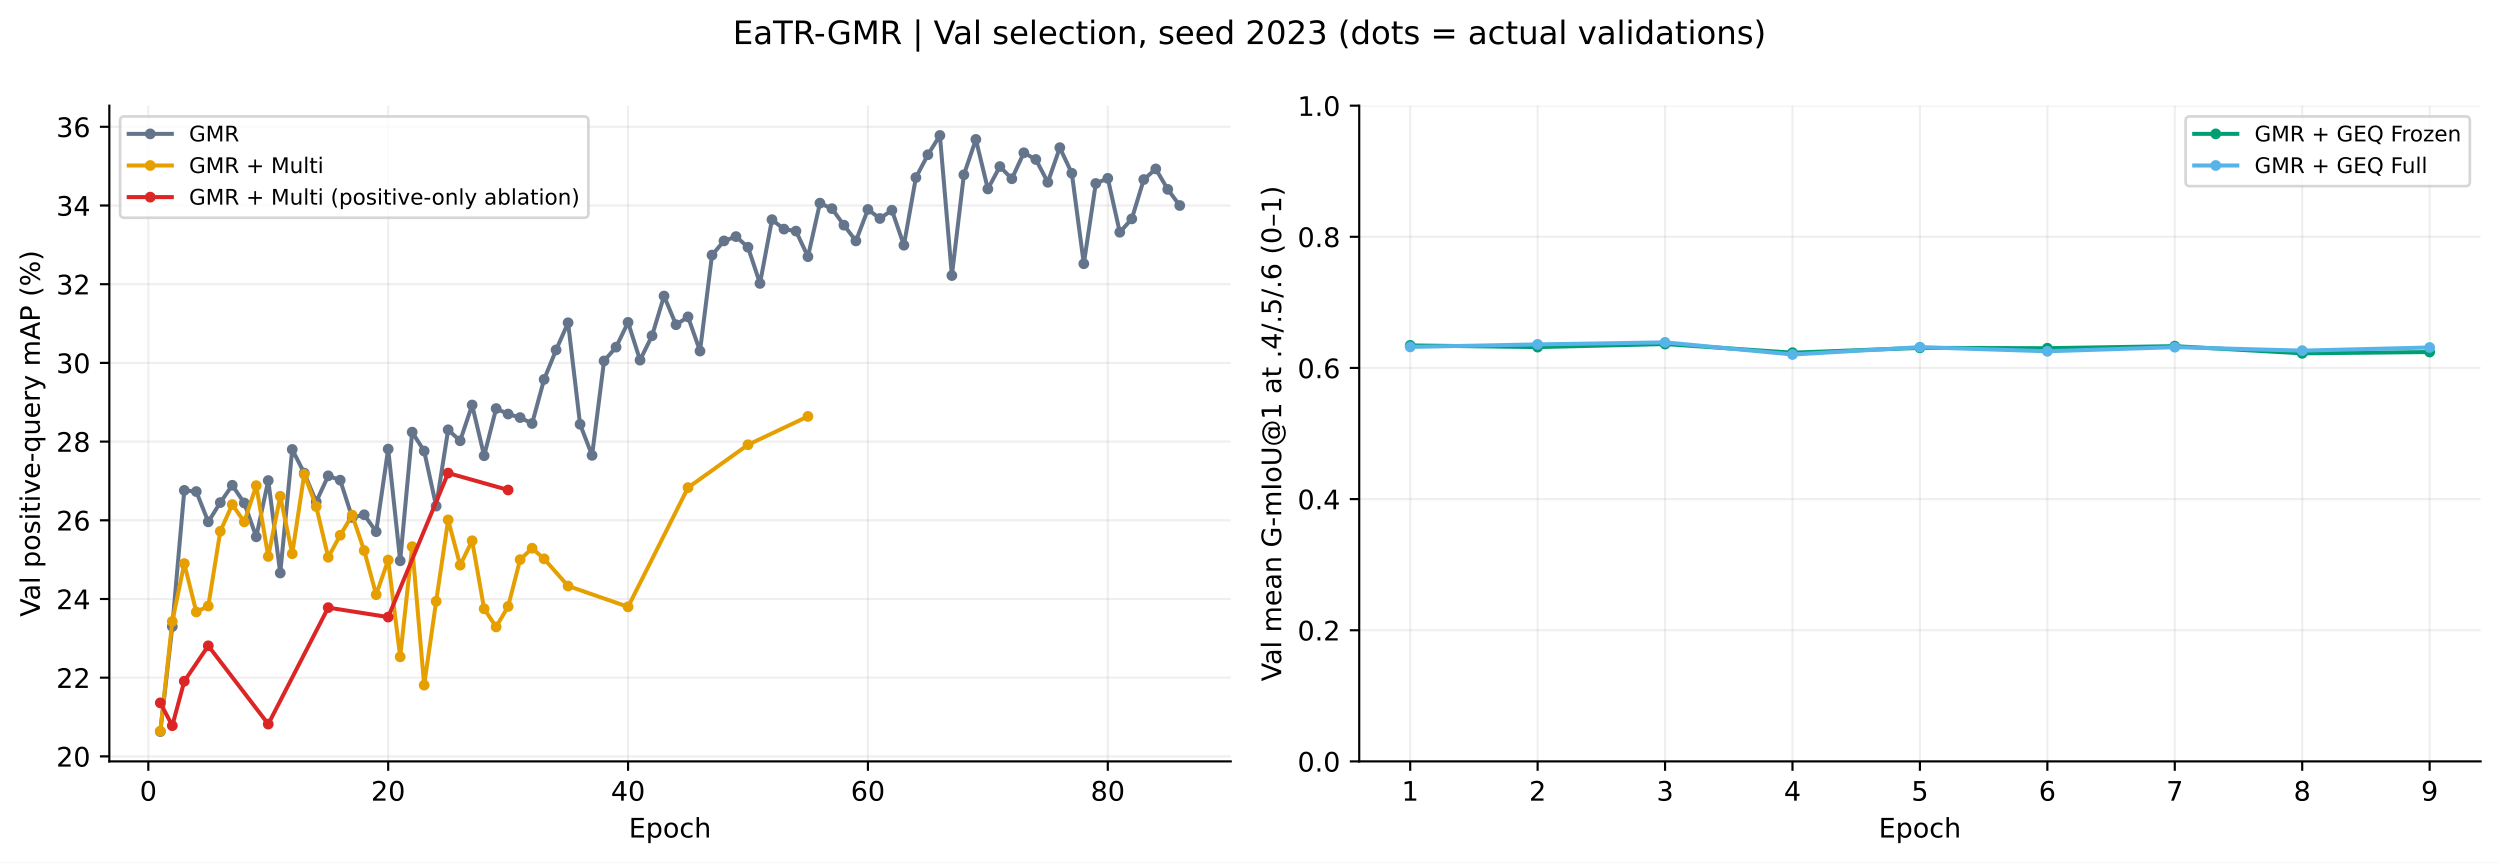
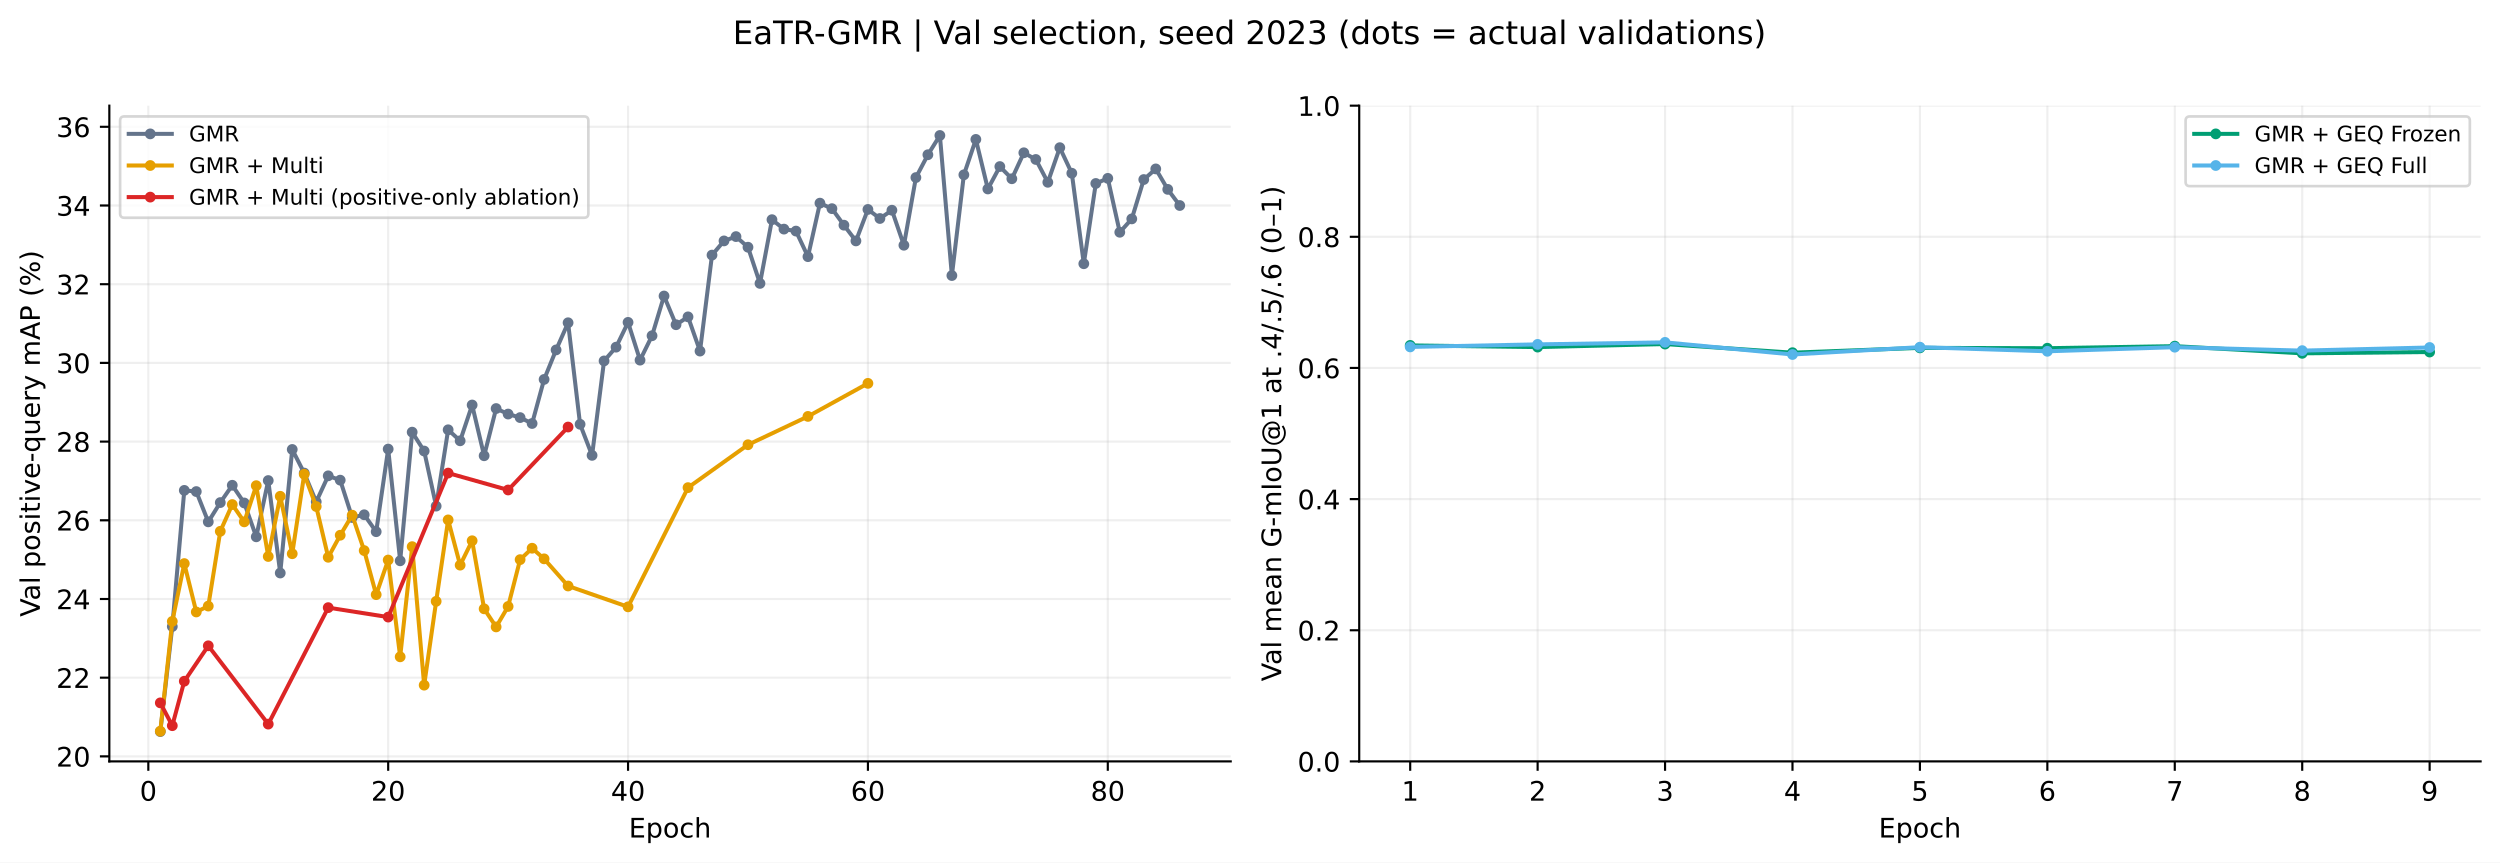
<svg xmlns="http://www.w3.org/2000/svg" xmlns:xlink="http://www.w3.org/1999/xlink" width="928.433pt" height="320.316pt" viewBox="0 0 928.433 320.316" version="1.1">
  <defs>
    <style type="text/css">*{stroke-linejoin: round; stroke-linecap: butt}</style>
  </defs>
  <g id="figure_1">
    <g id="patch_1">
      <path d="M -0 320.316  L 928.433 320.316  L 928.433 0  L -0 0  z " style="fill: #ffffff" />
    </g>
    <g id="axes_1">
      <g id="patch_2">
        <path d="M 40.603 282.76  L 457.058 282.76  L 457.058 39.24  L 40.603 39.24  z " style="fill: #ffffff" />
      </g>
      <g id="matplotlib.axis_1">
        <g id="xtick_1">
          <g id="line2d_1">
            <path d="M 55.079 282.76  L 55.079 39.24  " clip-path="url(#pdc1da5cae6)" style="fill: none; stroke: #b0b0b0; stroke-opacity: 0.2; stroke-width: 0.8; stroke-linecap: square" />
          </g>
          <g id="line2d_2">
            <defs>
              <path id="m847a747f1c" d="M 0 0  L 0 3.5  " style="stroke: #000000; stroke-width: 0.8" />
            </defs>
            <g>
              <use xlink:href="#m847a747f1c" x="55.079" y="282.76" style="stroke: #000000; stroke-width: 0.8" />
            </g>
          </g>
          <g id="text_1">
            <text style="font-size: 10px; font-family: 'DejaVu Sans'; text-anchor: middle" x="55.079" y="297.358" transform="rotate(-0 55.07883 297.3584)">0</text>
          </g>
        </g>
        <g id="xtick_2">
          <g id="line2d_3">
            <path d="M 144.16 282.76  L 144.16 39.24  " clip-path="url(#pdc1da5cae6)" style="fill: none; stroke: #b0b0b0; stroke-opacity: 0.2; stroke-width: 0.8; stroke-linecap: square" />
          </g>
          <g id="line2d_4">
            <g>
              <use xlink:href="#m847a747f1c" x="144.16" y="282.76" style="stroke: #000000; stroke-width: 0.8" />
            </g>
          </g>
          <g id="text_2">
            <text style="font-size: 10px; font-family: 'DejaVu Sans'; text-anchor: middle" x="144.16" y="297.358" transform="rotate(-0 144.1601 297.3584)">20</text>
          </g>
        </g>
        <g id="xtick_3">
          <g id="line2d_5">
            <path d="M 233.241 282.76  L 233.241 39.24  " clip-path="url(#pdc1da5cae6)" style="fill: none; stroke: #b0b0b0; stroke-opacity: 0.2; stroke-width: 0.8; stroke-linecap: square" />
          </g>
          <g id="line2d_6">
            <g>
              <use xlink:href="#m847a747f1c" x="233.241" y="282.76" style="stroke: #000000; stroke-width: 0.8" />
            </g>
          </g>
          <g id="text_3">
            <text style="font-size: 10px; font-family: 'DejaVu Sans'; text-anchor: middle" x="233.241" y="297.358" transform="rotate(-0 233.2414 297.3584)">40</text>
          </g>
        </g>
        <g id="xtick_4">
          <g id="line2d_7">
            <path d="M 322.323 282.76  L 322.323 39.24  " clip-path="url(#pdc1da5cae6)" style="fill: none; stroke: #b0b0b0; stroke-opacity: 0.2; stroke-width: 0.8; stroke-linecap: square" />
          </g>
          <g id="line2d_8">
            <g>
              <use xlink:href="#m847a747f1c" x="322.323" y="282.76" style="stroke: #000000; stroke-width: 0.8" />
            </g>
          </g>
          <g id="text_4">
            <text style="font-size: 10px; font-family: 'DejaVu Sans'; text-anchor: middle" x="322.323" y="297.358" transform="rotate(-0 322.3227 297.3584)">60</text>
          </g>
        </g>
        <g id="xtick_5">
          <g id="line2d_9">
            <path d="M 411.404 282.76  L 411.404 39.24  " clip-path="url(#pdc1da5cae6)" style="fill: none; stroke: #b0b0b0; stroke-opacity: 0.2; stroke-width: 0.8; stroke-linecap: square" />
          </g>
          <g id="line2d_10">
            <g>
              <use xlink:href="#m847a747f1c" x="411.404" y="282.76" style="stroke: #000000; stroke-width: 0.8" />
            </g>
          </g>
          <g id="text_5">
            <text style="font-size: 10px; font-family: 'DejaVu Sans'; text-anchor: middle" x="411.404" y="297.358" transform="rotate(-0 411.404 297.3584)">80</text>
          </g>
        </g>
        <g id="text_6">
          <text style="font-size: 10px; font-family: 'DejaVu Sans'; text-anchor: middle" x="248.831" y="311.037" transform="rotate(-0 248.8306 311.0366)">Epoch</text>
        </g>
      </g>
      <g id="matplotlib.axis_2">
        <g id="ytick_1">
          <g id="line2d_11">
            <path d="M 40.603 280.897  L 457.058 280.897  " clip-path="url(#pdc1da5cae6)" style="fill: none; stroke: #b0b0b0; stroke-opacity: 0.2; stroke-width: 0.8; stroke-linecap: square" />
          </g>
          <g id="line2d_12">
            <defs>
              <path id="mc433141c62" d="M 0 0  L -3.5 0  " style="stroke: #000000; stroke-width: 0.8" />
            </defs>
            <g>
              <use xlink:href="#mc433141c62" x="40.603" y="280.897" style="stroke: #000000; stroke-width: 0.8" />
            </g>
          </g>
          <g id="text_7">
            <text style="font-size: 10px; font-family: 'DejaVu Sans'; text-anchor: end" x="33.603" y="284.696" transform="rotate(-0 33.60312 284.6961)">20</text>
          </g>
        </g>
        <g id="ytick_2">
          <g id="line2d_13">
            <path d="M 40.603 251.672  L 457.058 251.672  " clip-path="url(#pdc1da5cae6)" style="fill: none; stroke: #b0b0b0; stroke-opacity: 0.2; stroke-width: 0.8; stroke-linecap: square" />
          </g>
          <g id="line2d_14">
            <g>
              <use xlink:href="#mc433141c62" x="40.603" y="251.672" style="stroke: #000000; stroke-width: 0.8" />
            </g>
          </g>
          <g id="text_8">
            <text style="font-size: 10px; font-family: 'DejaVu Sans'; text-anchor: end" x="33.603" y="255.471" transform="rotate(-0 33.60312 255.4708)">22</text>
          </g>
        </g>
        <g id="ytick_3">
          <g id="line2d_15">
            <path d="M 40.603 222.446  L 457.058 222.446  " clip-path="url(#pdc1da5cae6)" style="fill: none; stroke: #b0b0b0; stroke-opacity: 0.2; stroke-width: 0.8; stroke-linecap: square" />
          </g>
          <g id="line2d_16">
            <g>
              <use xlink:href="#mc433141c62" x="40.603" y="222.446" style="stroke: #000000; stroke-width: 0.8" />
            </g>
          </g>
          <g id="text_9">
            <text style="font-size: 10px; font-family: 'DejaVu Sans'; text-anchor: end" x="33.603" y="226.245" transform="rotate(-0 33.60312 226.2455)">24</text>
          </g>
        </g>
        <g id="ytick_4">
          <g id="line2d_17">
            <path d="M 40.603 193.221  L 457.058 193.221  " clip-path="url(#pdc1da5cae6)" style="fill: none; stroke: #b0b0b0; stroke-opacity: 0.2; stroke-width: 0.8; stroke-linecap: square" />
          </g>
          <g id="line2d_18">
            <g>
              <use xlink:href="#mc433141c62" x="40.603" y="193.221" style="stroke: #000000; stroke-width: 0.8" />
            </g>
          </g>
          <g id="text_10">
            <text style="font-size: 10px; font-family: 'DejaVu Sans'; text-anchor: end" x="33.603" y="197.02" transform="rotate(-0 33.60312 197.0201)">26</text>
          </g>
        </g>
        <g id="ytick_5">
          <g id="line2d_19">
            <path d="M 40.603 163.996  L 457.058 163.996  " clip-path="url(#pdc1da5cae6)" style="fill: none; stroke: #b0b0b0; stroke-opacity: 0.2; stroke-width: 0.8; stroke-linecap: square" />
          </g>
          <g id="line2d_20">
            <g>
              <use xlink:href="#mc433141c62" x="40.603" y="163.996" style="stroke: #000000; stroke-width: 0.8" />
            </g>
          </g>
          <g id="text_11">
            <text style="font-size: 10px; font-family: 'DejaVu Sans'; text-anchor: end" x="33.603" y="167.795" transform="rotate(-0 33.60312 167.7948)">28</text>
          </g>
        </g>
        <g id="ytick_6">
          <g id="line2d_21">
            <path d="M 40.603 134.77  L 457.058 134.77  " clip-path="url(#pdc1da5cae6)" style="fill: none; stroke: #b0b0b0; stroke-opacity: 0.2; stroke-width: 0.8; stroke-linecap: square" />
          </g>
          <g id="line2d_22">
            <g>
              <use xlink:href="#mc433141c62" x="40.603" y="134.77" style="stroke: #000000; stroke-width: 0.8" />
            </g>
          </g>
          <g id="text_12">
            <text style="font-size: 10px; font-family: 'DejaVu Sans'; text-anchor: end" x="33.603" y="138.569" transform="rotate(-0 33.60312 138.5695)">30</text>
          </g>
        </g>
        <g id="ytick_7">
          <g id="line2d_23">
            <path d="M 40.603 105.545  L 457.058 105.545  " clip-path="url(#pdc1da5cae6)" style="fill: none; stroke: #b0b0b0; stroke-opacity: 0.2; stroke-width: 0.8; stroke-linecap: square" />
          </g>
          <g id="line2d_24">
            <g>
              <use xlink:href="#mc433141c62" x="40.603" y="105.545" style="stroke: #000000; stroke-width: 0.8" />
            </g>
          </g>
          <g id="text_13">
            <text style="font-size: 10px; font-family: 'DejaVu Sans'; text-anchor: end" x="33.603" y="109.344" transform="rotate(-0 33.60312 109.3442)">32</text>
          </g>
        </g>
        <g id="ytick_8">
          <g id="line2d_25">
            <path d="M 40.603 76.32  L 457.058 76.32  " clip-path="url(#pdc1da5cae6)" style="fill: none; stroke: #b0b0b0; stroke-opacity: 0.2; stroke-width: 0.8; stroke-linecap: square" />
          </g>
          <g id="line2d_26">
            <g>
              <use xlink:href="#mc433141c62" x="40.603" y="76.32" style="stroke: #000000; stroke-width: 0.8" />
            </g>
          </g>
          <g id="text_14">
            <text style="font-size: 10px; font-family: 'DejaVu Sans'; text-anchor: end" x="33.603" y="80.119" transform="rotate(-0 33.60312 80.11885)">34</text>
          </g>
        </g>
        <g id="ytick_9">
          <g id="line2d_27">
            <path d="M 40.603 47.094  L 457.058 47.094  " clip-path="url(#pdc1da5cae6)" style="fill: none; stroke: #b0b0b0; stroke-opacity: 0.2; stroke-width: 0.8; stroke-linecap: square" />
          </g>
          <g id="line2d_28">
            <g>
              <use xlink:href="#mc433141c62" x="40.603" y="47.094" style="stroke: #000000; stroke-width: 0.8" />
            </g>
          </g>
          <g id="text_15">
            <text style="font-size: 10px; font-family: 'DejaVu Sans'; text-anchor: end" x="33.603" y="50.894" transform="rotate(-0 33.60312 50.89352)">36</text>
          </g>
        </g>
        <g id="text_16">
          <text style="font-size: 10px; font-family: 'DejaVu Sans'; text-anchor: middle" x="14.798" y="161" transform="rotate(-90 14.79844 161)">Val positive-query mAP (%)</text>
        </g>
      </g>
      <g id="line2d_29">
        <path d="M 59.533 271.691  L 63.987 232.675  L 68.441 182.115  L 72.895 182.554  L 77.349 193.805  L 81.803 186.645  L 86.257 180.216  L 90.711 186.791  L 95.165 199.358  L 99.619 178.462  L 104.074 212.802  L 108.528 166.918  L 112.982 175.686  L 117.436 186.353  L 121.89 176.709  L 126.344 178.316  L 130.798 192.198  L 135.252 191.175  L 139.706 197.459  L 144.16 166.772  L 148.614 208.272  L 153.068 160.489  L 157.522 167.503  L 161.976 187.96  L 166.43 159.612  L 170.885 163.703  L 175.339 150.406  L 179.793 169.256  L 184.247 151.721  L 188.701 153.767  L 193.155 155.082  L 197.609 157.274  L 202.063 140.908  L 206.517 129.948  L 210.971 119.865  L 215.425 157.566  L 219.879 169.11  L 224.333 134.04  L 228.787 128.925  L 233.241 119.719  L 237.695 133.747  L 242.15 124.688  L 246.604 109.929  L 251.058 120.596  L 255.512 117.673  L 259.966 130.386  L 264.42 94.732  L 268.874 89.471  L 273.328 87.864  L 277.782 91.809  L 282.236 105.253  L 286.69 81.58  L 291.144 85.087  L 295.598 85.818  L 300.052 95.316  L 304.506 75.443  L 308.96 77.489  L 313.415 83.626  L 317.869 89.471  L 322.323 77.781  L 326.777 81.142  L 331.231 78.073  L 335.685 91.078  L 340.139 65.945  L 344.593 57.469  L 349.047 50.309  L 353.501 102.33  L 357.955 64.922  L 362.409 51.77  L 366.863 70.182  L 371.317 61.853  L 375.771 66.383  L 380.226 56.739  L 384.68 59.223  L 389.134 67.698  L 393.588 54.839  L 398.042 64.337  L 402.496 97.946  L 406.95 68.137  L 411.404 66.237  L 415.858 86.256  L 420.312 81.288  L 424.766 66.675  L 429.22 62.73  L 433.674 70.328  L 438.128 76.32  " clip-path="url(#pdc1da5cae6)" style="fill: none; stroke: #64748b; stroke-width: 1.5; stroke-linecap: square" />
        <defs>
          <path id="mf4bc2572a3" d="M 0 1.5  C 0.398 1.5 0.779 1.342 1.061 1.061  C 1.342 0.779 1.5 0.398 1.5 0  C 1.5 -0.398 1.342 -0.779 1.061 -1.061  C 0.779 -1.342 0.398 -1.5 0 -1.5  C -0.398 -1.5 -0.779 -1.342 -1.061 -1.061  C -1.342 -0.779 -1.5 -0.398 -1.5 0  C -1.5 0.398 -1.342 0.779 -1.061 1.061  C -0.779 1.342 -0.398 1.5 0 1.5  z " style="stroke: #64748b" />
        </defs>
        <g clip-path="url(#pdc1da5cae6)">
          <use xlink:href="#mf4bc2572a3" x="59.533" y="271.691" style="fill: #64748b; stroke: #64748b" />
          <use xlink:href="#mf4bc2572a3" x="63.987" y="232.675" style="fill: #64748b; stroke: #64748b" />
          <use xlink:href="#mf4bc2572a3" x="68.441" y="182.115" style="fill: #64748b; stroke: #64748b" />
          <use xlink:href="#mf4bc2572a3" x="72.895" y="182.554" style="fill: #64748b; stroke: #64748b" />
          <use xlink:href="#mf4bc2572a3" x="77.349" y="193.805" style="fill: #64748b; stroke: #64748b" />
          <use xlink:href="#mf4bc2572a3" x="81.803" y="186.645" style="fill: #64748b; stroke: #64748b" />
          <use xlink:href="#mf4bc2572a3" x="86.257" y="180.216" style="fill: #64748b; stroke: #64748b" />
          <use xlink:href="#mf4bc2572a3" x="90.711" y="186.791" style="fill: #64748b; stroke: #64748b" />
          <use xlink:href="#mf4bc2572a3" x="95.165" y="199.358" style="fill: #64748b; stroke: #64748b" />
          <use xlink:href="#mf4bc2572a3" x="99.619" y="178.462" style="fill: #64748b; stroke: #64748b" />
          <use xlink:href="#mf4bc2572a3" x="104.074" y="212.802" style="fill: #64748b; stroke: #64748b" />
          <use xlink:href="#mf4bc2572a3" x="108.528" y="166.918" style="fill: #64748b; stroke: #64748b" />
          <use xlink:href="#mf4bc2572a3" x="112.982" y="175.686" style="fill: #64748b; stroke: #64748b" />
          <use xlink:href="#mf4bc2572a3" x="117.436" y="186.353" style="fill: #64748b; stroke: #64748b" />
          <use xlink:href="#mf4bc2572a3" x="121.89" y="176.709" style="fill: #64748b; stroke: #64748b" />
          <use xlink:href="#mf4bc2572a3" x="126.344" y="178.316" style="fill: #64748b; stroke: #64748b" />
          <use xlink:href="#mf4bc2572a3" x="130.798" y="192.198" style="fill: #64748b; stroke: #64748b" />
          <use xlink:href="#mf4bc2572a3" x="135.252" y="191.175" style="fill: #64748b; stroke: #64748b" />
          <use xlink:href="#mf4bc2572a3" x="139.706" y="197.459" style="fill: #64748b; stroke: #64748b" />
          <use xlink:href="#mf4bc2572a3" x="144.16" y="166.772" style="fill: #64748b; stroke: #64748b" />
          <use xlink:href="#mf4bc2572a3" x="148.614" y="208.272" style="fill: #64748b; stroke: #64748b" />
          <use xlink:href="#mf4bc2572a3" x="153.068" y="160.489" style="fill: #64748b; stroke: #64748b" />
          <use xlink:href="#mf4bc2572a3" x="157.522" y="167.503" style="fill: #64748b; stroke: #64748b" />
          <use xlink:href="#mf4bc2572a3" x="161.976" y="187.96" style="fill: #64748b; stroke: #64748b" />
          <use xlink:href="#mf4bc2572a3" x="166.43" y="159.612" style="fill: #64748b; stroke: #64748b" />
          <use xlink:href="#mf4bc2572a3" x="170.885" y="163.703" style="fill: #64748b; stroke: #64748b" />
          <use xlink:href="#mf4bc2572a3" x="175.339" y="150.406" style="fill: #64748b; stroke: #64748b" />
          <use xlink:href="#mf4bc2572a3" x="179.793" y="169.256" style="fill: #64748b; stroke: #64748b" />
          <use xlink:href="#mf4bc2572a3" x="184.247" y="151.721" style="fill: #64748b; stroke: #64748b" />
          <use xlink:href="#mf4bc2572a3" x="188.701" y="153.767" style="fill: #64748b; stroke: #64748b" />
          <use xlink:href="#mf4bc2572a3" x="193.155" y="155.082" style="fill: #64748b; stroke: #64748b" />
          <use xlink:href="#mf4bc2572a3" x="197.609" y="157.274" style="fill: #64748b; stroke: #64748b" />
          <use xlink:href="#mf4bc2572a3" x="202.063" y="140.908" style="fill: #64748b; stroke: #64748b" />
          <use xlink:href="#mf4bc2572a3" x="206.517" y="129.948" style="fill: #64748b; stroke: #64748b" />
          <use xlink:href="#mf4bc2572a3" x="210.971" y="119.865" style="fill: #64748b; stroke: #64748b" />
          <use xlink:href="#mf4bc2572a3" x="215.425" y="157.566" style="fill: #64748b; stroke: #64748b" />
          <use xlink:href="#mf4bc2572a3" x="219.879" y="169.11" style="fill: #64748b; stroke: #64748b" />
          <use xlink:href="#mf4bc2572a3" x="224.333" y="134.04" style="fill: #64748b; stroke: #64748b" />
          <use xlink:href="#mf4bc2572a3" x="228.787" y="128.925" style="fill: #64748b; stroke: #64748b" />
          <use xlink:href="#mf4bc2572a3" x="233.241" y="119.719" style="fill: #64748b; stroke: #64748b" />
          <use xlink:href="#mf4bc2572a3" x="237.695" y="133.747" style="fill: #64748b; stroke: #64748b" />
          <use xlink:href="#mf4bc2572a3" x="242.15" y="124.688" style="fill: #64748b; stroke: #64748b" />
          <use xlink:href="#mf4bc2572a3" x="246.604" y="109.929" style="fill: #64748b; stroke: #64748b" />
          <use xlink:href="#mf4bc2572a3" x="251.058" y="120.596" style="fill: #64748b; stroke: #64748b" />
          <use xlink:href="#mf4bc2572a3" x="255.512" y="117.673" style="fill: #64748b; stroke: #64748b" />
          <use xlink:href="#mf4bc2572a3" x="259.966" y="130.386" style="fill: #64748b; stroke: #64748b" />
          <use xlink:href="#mf4bc2572a3" x="264.42" y="94.732" style="fill: #64748b; stroke: #64748b" />
          <use xlink:href="#mf4bc2572a3" x="268.874" y="89.471" style="fill: #64748b; stroke: #64748b" />
          <use xlink:href="#mf4bc2572a3" x="273.328" y="87.864" style="fill: #64748b; stroke: #64748b" />
          <use xlink:href="#mf4bc2572a3" x="277.782" y="91.809" style="fill: #64748b; stroke: #64748b" />
          <use xlink:href="#mf4bc2572a3" x="282.236" y="105.253" style="fill: #64748b; stroke: #64748b" />
          <use xlink:href="#mf4bc2572a3" x="286.69" y="81.58" style="fill: #64748b; stroke: #64748b" />
          <use xlink:href="#mf4bc2572a3" x="291.144" y="85.087" style="fill: #64748b; stroke: #64748b" />
          <use xlink:href="#mf4bc2572a3" x="295.598" y="85.818" style="fill: #64748b; stroke: #64748b" />
          <use xlink:href="#mf4bc2572a3" x="300.052" y="95.316" style="fill: #64748b; stroke: #64748b" />
          <use xlink:href="#mf4bc2572a3" x="304.506" y="75.443" style="fill: #64748b; stroke: #64748b" />
          <use xlink:href="#mf4bc2572a3" x="308.96" y="77.489" style="fill: #64748b; stroke: #64748b" />
          <use xlink:href="#mf4bc2572a3" x="313.415" y="83.626" style="fill: #64748b; stroke: #64748b" />
          <use xlink:href="#mf4bc2572a3" x="317.869" y="89.471" style="fill: #64748b; stroke: #64748b" />
          <use xlink:href="#mf4bc2572a3" x="322.323" y="77.781" style="fill: #64748b; stroke: #64748b" />
          <use xlink:href="#mf4bc2572a3" x="326.777" y="81.142" style="fill: #64748b; stroke: #64748b" />
          <use xlink:href="#mf4bc2572a3" x="331.231" y="78.073" style="fill: #64748b; stroke: #64748b" />
          <use xlink:href="#mf4bc2572a3" x="335.685" y="91.078" style="fill: #64748b; stroke: #64748b" />
          <use xlink:href="#mf4bc2572a3" x="340.139" y="65.945" style="fill: #64748b; stroke: #64748b" />
          <use xlink:href="#mf4bc2572a3" x="344.593" y="57.469" style="fill: #64748b; stroke: #64748b" />
          <use xlink:href="#mf4bc2572a3" x="349.047" y="50.309" style="fill: #64748b; stroke: #64748b" />
          <use xlink:href="#mf4bc2572a3" x="353.501" y="102.33" style="fill: #64748b; stroke: #64748b" />
          <use xlink:href="#mf4bc2572a3" x="357.955" y="64.922" style="fill: #64748b; stroke: #64748b" />
          <use xlink:href="#mf4bc2572a3" x="362.409" y="51.77" style="fill: #64748b; stroke: #64748b" />
          <use xlink:href="#mf4bc2572a3" x="366.863" y="70.182" style="fill: #64748b; stroke: #64748b" />
          <use xlink:href="#mf4bc2572a3" x="371.317" y="61.853" style="fill: #64748b; stroke: #64748b" />
          <use xlink:href="#mf4bc2572a3" x="375.771" y="66.383" style="fill: #64748b; stroke: #64748b" />
          <use xlink:href="#mf4bc2572a3" x="380.226" y="56.739" style="fill: #64748b; stroke: #64748b" />
          <use xlink:href="#mf4bc2572a3" x="384.68" y="59.223" style="fill: #64748b; stroke: #64748b" />
          <use xlink:href="#mf4bc2572a3" x="389.134" y="67.698" style="fill: #64748b; stroke: #64748b" />
          <use xlink:href="#mf4bc2572a3" x="393.588" y="54.839" style="fill: #64748b; stroke: #64748b" />
          <use xlink:href="#mf4bc2572a3" x="398.042" y="64.337" style="fill: #64748b; stroke: #64748b" />
          <use xlink:href="#mf4bc2572a3" x="402.496" y="97.946" style="fill: #64748b; stroke: #64748b" />
          <use xlink:href="#mf4bc2572a3" x="406.95" y="68.137" style="fill: #64748b; stroke: #64748b" />
          <use xlink:href="#mf4bc2572a3" x="411.404" y="66.237" style="fill: #64748b; stroke: #64748b" />
          <use xlink:href="#mf4bc2572a3" x="415.858" y="86.256" style="fill: #64748b; stroke: #64748b" />
          <use xlink:href="#mf4bc2572a3" x="420.312" y="81.288" style="fill: #64748b; stroke: #64748b" />
          <use xlink:href="#mf4bc2572a3" x="424.766" y="66.675" style="fill: #64748b; stroke: #64748b" />
          <use xlink:href="#mf4bc2572a3" x="429.22" y="62.73" style="fill: #64748b; stroke: #64748b" />
          <use xlink:href="#mf4bc2572a3" x="433.674" y="70.328" style="fill: #64748b; stroke: #64748b" />
          <use xlink:href="#mf4bc2572a3" x="438.128" y="76.32" style="fill: #64748b; stroke: #64748b" />
        </g>
      </g>
      <g id="line2d_30">
-         <path d="M 59.533 271.545  L 63.987 230.775  L 68.441 209.295  L 72.895 227.268  L 77.349 225.077  L 81.803 197.312  L 86.257 187.376  L 90.711 193.805  L 95.165 180.362  L 99.619 206.665  L 104.074 184.307  L 108.528 205.642  L 112.982 176.124  L 117.436 188.106  L 121.89 206.957  L 126.344 198.774  L 130.798 191.321  L 135.252 204.473  L 139.706 220.839  L 144.16 207.98  L 148.614 243.927  L 153.068 203.011  L 157.522 254.448  L 161.976 223.323  L 166.43 193.075  L 170.885 209.879  L 175.339 200.82  L 179.793 226.099  L 184.247 232.821  L 188.701 225.223  L 193.155 207.834  L 197.609 203.596  L 202.063 207.541  L 210.971 217.624  L 233.241 225.369  L 255.512 181.092  L 277.782 165.165  L 300.052 154.643  " clip-path="url(#pdc1da5cae6)" style="fill: none; stroke: #e69f00; stroke-width: 1.5; stroke-linecap: square" />
+         <path d="M 59.533 271.545  L 63.987 230.775  L 68.441 209.295  L 72.895 227.268  L 77.349 225.077  L 81.803 197.312  L 86.257 187.376  L 90.711 193.805  L 95.165 180.362  L 99.619 206.665  L 104.074 184.307  L 108.528 205.642  L 112.982 176.124  L 117.436 188.106  L 121.89 206.957  L 126.344 198.774  L 130.798 191.321  L 135.252 204.473  L 139.706 220.839  L 144.16 207.98  L 148.614 243.927  L 153.068 203.011  L 157.522 254.448  L 161.976 223.323  L 166.43 193.075  L 170.885 209.879  L 175.339 200.82  L 179.793 226.099  L 184.247 232.821  L 188.701 225.223  L 193.155 207.834  L 197.609 203.596  L 202.063 207.541  L 210.971 217.624  L 233.241 225.369  L 255.512 181.092  L 277.782 165.165  L 300.052 154.643  L 322.323 142.369  " clip-path="url(#pdc1da5cae6)" style="fill: none; stroke: #e69f00; stroke-width: 1.5; stroke-linecap: square" />
        <defs>
          <path id="mbf485513ee" d="M 0 1.5  C 0.398 1.5 0.779 1.342 1.061 1.061  C 1.342 0.779 1.5 0.398 1.5 0  C 1.5 -0.398 1.342 -0.779 1.061 -1.061  C 0.779 -1.342 0.398 -1.5 0 -1.5  C -0.398 -1.5 -0.779 -1.342 -1.061 -1.061  C -1.342 -0.779 -1.5 -0.398 -1.5 0  C -1.5 0.398 -1.342 0.779 -1.061 1.061  C -0.779 1.342 -0.398 1.5 0 1.5  z " style="stroke: #e69f00" />
        </defs>
        <g clip-path="url(#pdc1da5cae6)">
          <use xlink:href="#mbf485513ee" x="59.533" y="271.545" style="fill: #e69f00; stroke: #e69f00" />
          <use xlink:href="#mbf485513ee" x="63.987" y="230.775" style="fill: #e69f00; stroke: #e69f00" />
          <use xlink:href="#mbf485513ee" x="68.441" y="209.295" style="fill: #e69f00; stroke: #e69f00" />
          <use xlink:href="#mbf485513ee" x="72.895" y="227.268" style="fill: #e69f00; stroke: #e69f00" />
          <use xlink:href="#mbf485513ee" x="77.349" y="225.077" style="fill: #e69f00; stroke: #e69f00" />
          <use xlink:href="#mbf485513ee" x="81.803" y="197.312" style="fill: #e69f00; stroke: #e69f00" />
          <use xlink:href="#mbf485513ee" x="86.257" y="187.376" style="fill: #e69f00; stroke: #e69f00" />
          <use xlink:href="#mbf485513ee" x="90.711" y="193.805" style="fill: #e69f00; stroke: #e69f00" />
          <use xlink:href="#mbf485513ee" x="95.165" y="180.362" style="fill: #e69f00; stroke: #e69f00" />
          <use xlink:href="#mbf485513ee" x="99.619" y="206.665" style="fill: #e69f00; stroke: #e69f00" />
          <use xlink:href="#mbf485513ee" x="104.074" y="184.307" style="fill: #e69f00; stroke: #e69f00" />
          <use xlink:href="#mbf485513ee" x="108.528" y="205.642" style="fill: #e69f00; stroke: #e69f00" />
          <use xlink:href="#mbf485513ee" x="112.982" y="176.124" style="fill: #e69f00; stroke: #e69f00" />
          <use xlink:href="#mbf485513ee" x="117.436" y="188.106" style="fill: #e69f00; stroke: #e69f00" />
          <use xlink:href="#mbf485513ee" x="121.89" y="206.957" style="fill: #e69f00; stroke: #e69f00" />
          <use xlink:href="#mbf485513ee" x="126.344" y="198.774" style="fill: #e69f00; stroke: #e69f00" />
          <use xlink:href="#mbf485513ee" x="130.798" y="191.321" style="fill: #e69f00; stroke: #e69f00" />
          <use xlink:href="#mbf485513ee" x="135.252" y="204.473" style="fill: #e69f00; stroke: #e69f00" />
          <use xlink:href="#mbf485513ee" x="139.706" y="220.839" style="fill: #e69f00; stroke: #e69f00" />
          <use xlink:href="#mbf485513ee" x="144.16" y="207.98" style="fill: #e69f00; stroke: #e69f00" />
          <use xlink:href="#mbf485513ee" x="148.614" y="243.927" style="fill: #e69f00; stroke: #e69f00" />
          <use xlink:href="#mbf485513ee" x="153.068" y="203.011" style="fill: #e69f00; stroke: #e69f00" />
          <use xlink:href="#mbf485513ee" x="157.522" y="254.448" style="fill: #e69f00; stroke: #e69f00" />
          <use xlink:href="#mbf485513ee" x="161.976" y="223.323" style="fill: #e69f00; stroke: #e69f00" />
          <use xlink:href="#mbf485513ee" x="166.43" y="193.075" style="fill: #e69f00; stroke: #e69f00" />
          <use xlink:href="#mbf485513ee" x="170.885" y="209.879" style="fill: #e69f00; stroke: #e69f00" />
          <use xlink:href="#mbf485513ee" x="175.339" y="200.82" style="fill: #e69f00; stroke: #e69f00" />
          <use xlink:href="#mbf485513ee" x="179.793" y="226.099" style="fill: #e69f00; stroke: #e69f00" />
          <use xlink:href="#mbf485513ee" x="184.247" y="232.821" style="fill: #e69f00; stroke: #e69f00" />
          <use xlink:href="#mbf485513ee" x="188.701" y="225.223" style="fill: #e69f00; stroke: #e69f00" />
          <use xlink:href="#mbf485513ee" x="193.155" y="207.834" style="fill: #e69f00; stroke: #e69f00" />
          <use xlink:href="#mbf485513ee" x="197.609" y="203.596" style="fill: #e69f00; stroke: #e69f00" />
          <use xlink:href="#mbf485513ee" x="202.063" y="207.541" style="fill: #e69f00; stroke: #e69f00" />
          <use xlink:href="#mbf485513ee" x="210.971" y="217.624" style="fill: #e69f00; stroke: #e69f00" />
          <use xlink:href="#mbf485513ee" x="233.241" y="225.369" style="fill: #e69f00; stroke: #e69f00" />
          <use xlink:href="#mbf485513ee" x="255.512" y="181.092" style="fill: #e69f00; stroke: #e69f00" />
          <use xlink:href="#mbf485513ee" x="277.782" y="165.165" style="fill: #e69f00; stroke: #e69f00" />
          <use xlink:href="#mbf485513ee" x="300.052" y="154.643" style="fill: #e69f00; stroke: #e69f00" />
+           <use xlink:href="#mbf485513ee" x="322.323" y="142.369" style="fill: #e69f00; stroke: #e69f00" />
        </g>
      </g>
      <g id="line2d_31">
-         <path d="M 59.533 261.024  L 63.987 269.499  L 68.441 252.987  L 77.349 239.835  L 99.619 268.915  L 121.89 225.661  L 144.16 229.168  L 166.43 175.686  L 188.701 181.969  " clip-path="url(#pdc1da5cae6)" style="fill: none; stroke: #dc2626; stroke-width: 1.5; stroke-linecap: square" />
+         <path d="M 59.533 261.024  L 63.987 269.499  L 68.441 252.987  L 77.349 239.835  L 99.619 268.915  L 121.89 225.661  L 144.16 229.168  L 166.43 175.686  L 188.701 181.969  L 210.971 158.589  " clip-path="url(#pdc1da5cae6)" style="fill: none; stroke: #dc2626; stroke-width: 1.5; stroke-linecap: square" />
        <defs>
          <path id="m6886102119" d="M 0 1.5  C 0.398 1.5 0.779 1.342 1.061 1.061  C 1.342 0.779 1.5 0.398 1.5 0  C 1.5 -0.398 1.342 -0.779 1.061 -1.061  C 0.779 -1.342 0.398 -1.5 0 -1.5  C -0.398 -1.5 -0.779 -1.342 -1.061 -1.061  C -1.342 -0.779 -1.5 -0.398 -1.5 0  C -1.5 0.398 -1.342 0.779 -1.061 1.061  C -0.779 1.342 -0.398 1.5 0 1.5  z " style="stroke: #dc2626" />
        </defs>
        <g clip-path="url(#pdc1da5cae6)">
          <use xlink:href="#m6886102119" x="59.533" y="261.024" style="fill: #dc2626; stroke: #dc2626" />
          <use xlink:href="#m6886102119" x="63.987" y="269.499" style="fill: #dc2626; stroke: #dc2626" />
          <use xlink:href="#m6886102119" x="68.441" y="252.987" style="fill: #dc2626; stroke: #dc2626" />
          <use xlink:href="#m6886102119" x="77.349" y="239.835" style="fill: #dc2626; stroke: #dc2626" />
          <use xlink:href="#m6886102119" x="99.619" y="268.915" style="fill: #dc2626; stroke: #dc2626" />
          <use xlink:href="#m6886102119" x="121.89" y="225.661" style="fill: #dc2626; stroke: #dc2626" />
          <use xlink:href="#m6886102119" x="144.16" y="229.168" style="fill: #dc2626; stroke: #dc2626" />
          <use xlink:href="#m6886102119" x="166.43" y="175.686" style="fill: #dc2626; stroke: #dc2626" />
          <use xlink:href="#m6886102119" x="188.701" y="181.969" style="fill: #dc2626; stroke: #dc2626" />
+           <use xlink:href="#m6886102119" x="210.971" y="158.589" style="fill: #dc2626; stroke: #dc2626" />
        </g>
      </g>
      <g id="patch_3">
        <path d="M 40.603 282.76  L 40.603 39.24  " style="fill: none; stroke: #000000; stroke-width: 0.8; stroke-linejoin: miter; stroke-linecap: square" />
      </g>
      <g id="patch_4">
        <path d="M 40.603 282.76  L 457.058 282.76  " style="fill: none; stroke: #000000; stroke-width: 0.8; stroke-linejoin: miter; stroke-linecap: square" />
      </g>
      <g id="legend_1">
        <g id="patch_5">
          <path d="M 46.203 80.868  L 216.902 80.868  Q 218.502 80.868 218.502 79.267  L 218.502 44.84  Q 218.502 43.24 216.902 43.24  L 46.203 43.24  Q 44.603 43.24 44.603 44.84  L 44.603 79.267  Q 44.603 80.868 46.203 80.868  z " style="fill: #ffffff; opacity: 0.8; stroke: #cccccc; stroke-linejoin: miter" />
        </g>
        <g id="line2d_32">
          <path d="M 47.803 49.719  L 55.803 49.719  L 63.803 49.719  " style="fill: none; stroke: #64748b; stroke-width: 1.5; stroke-linecap: square" />
          <g>
            <use xlink:href="#mf4bc2572a3" x="55.803" y="49.719" style="fill: #64748b; stroke: #64748b" />
          </g>
        </g>
        <g id="text_17">
          <text style="font-size: 8px; font-family: 'DejaVu Sans'; text-anchor: start" x="70.203" y="52.519" transform="rotate(-0 70.20312 52.51875)">GMR</text>
        </g>
        <g id="line2d_33">
          <path d="M 47.803 61.461  L 55.803 61.461  L 63.803 61.461  " style="fill: none; stroke: #e69f00; stroke-width: 1.5; stroke-linecap: square" />
          <g>
            <use xlink:href="#mbf485513ee" x="55.803" y="61.461" style="fill: #e69f00; stroke: #e69f00" />
          </g>
        </g>
        <g id="text_18">
          <text style="font-size: 8px; font-family: 'DejaVu Sans'; text-anchor: start" x="70.203" y="64.261" transform="rotate(-0 70.20312 64.26125)">GMR + Multi</text>
        </g>
        <g id="line2d_34">
          <path d="M 47.803 73.204  L 55.803 73.204  L 63.803 73.204  " style="fill: none; stroke: #dc2626; stroke-width: 1.5; stroke-linecap: square" />
          <g>
            <use xlink:href="#m6886102119" x="55.803" y="73.204" style="fill: #dc2626; stroke: #dc2626" />
          </g>
        </g>
        <g id="text_19">
          <text style="font-size: 8px; font-family: 'DejaVu Sans'; text-anchor: start" x="70.203" y="76.004" transform="rotate(-0 70.20312 76.00375)">GMR + Multi (positive-only ablation)</text>
        </g>
      </g>
    </g>
    <g id="axes_2">
      <g id="patch_6">
        <path d="M 504.778 282.76  L 921.233 282.76  L 921.233 39.24  L 504.778 39.24  z " style="fill: #ffffff" />
      </g>
      <g id="matplotlib.axis_3">
        <g id="xtick_6">
          <g id="line2d_35">
            <path d="M 523.708 282.76  L 523.708 39.24  " clip-path="url(#p370dd41538)" style="fill: none; stroke: #b0b0b0; stroke-opacity: 0.2; stroke-width: 0.8; stroke-linecap: square" />
          </g>
          <g id="line2d_36">
            <g>
              <use xlink:href="#m847a747f1c" x="523.708" y="282.76" style="stroke: #000000; stroke-width: 0.8" />
            </g>
          </g>
          <g id="text_20">
            <text style="font-size: 10px; font-family: 'DejaVu Sans'; text-anchor: middle" x="523.708" y="297.358" transform="rotate(-0 523.7079 297.3584)">1</text>
          </g>
        </g>
        <g id="xtick_7">
          <g id="line2d_37">
            <path d="M 571.032 282.76  L 571.032 39.24  " clip-path="url(#p370dd41538)" style="fill: none; stroke: #b0b0b0; stroke-opacity: 0.2; stroke-width: 0.8; stroke-linecap: square" />
          </g>
          <g id="line2d_38">
            <g>
              <use xlink:href="#m847a747f1c" x="571.032" y="282.76" style="stroke: #000000; stroke-width: 0.8" />
            </g>
          </g>
          <g id="text_21">
            <text style="font-size: 10px; font-family: 'DejaVu Sans'; text-anchor: middle" x="571.032" y="297.358" transform="rotate(-0 571.0323 297.3584)">2</text>
          </g>
        </g>
        <g id="xtick_8">
          <g id="line2d_39">
            <path d="M 618.357 282.76  L 618.357 39.24  " clip-path="url(#p370dd41538)" style="fill: none; stroke: #b0b0b0; stroke-opacity: 0.2; stroke-width: 0.8; stroke-linecap: square" />
          </g>
          <g id="line2d_40">
            <g>
              <use xlink:href="#m847a747f1c" x="618.357" y="282.76" style="stroke: #000000; stroke-width: 0.8" />
            </g>
          </g>
          <g id="text_22">
            <text style="font-size: 10px; font-family: 'DejaVu Sans'; text-anchor: middle" x="618.357" y="297.358" transform="rotate(-0 618.3568 297.3584)">3</text>
          </g>
        </g>
        <g id="xtick_9">
          <g id="line2d_41">
            <path d="M 665.681 282.76  L 665.681 39.24  " clip-path="url(#p370dd41538)" style="fill: none; stroke: #b0b0b0; stroke-opacity: 0.2; stroke-width: 0.8; stroke-linecap: square" />
          </g>
          <g id="line2d_42">
            <g>
              <use xlink:href="#m847a747f1c" x="665.681" y="282.76" style="stroke: #000000; stroke-width: 0.8" />
            </g>
          </g>
          <g id="text_23">
            <text style="font-size: 10px; font-family: 'DejaVu Sans'; text-anchor: middle" x="665.681" y="297.358" transform="rotate(-0 665.6812 297.3584)">4</text>
          </g>
        </g>
        <g id="xtick_10">
          <g id="line2d_43">
            <path d="M 713.006 282.76  L 713.006 39.24  " clip-path="url(#p370dd41538)" style="fill: none; stroke: #b0b0b0; stroke-opacity: 0.2; stroke-width: 0.8; stroke-linecap: square" />
          </g>
          <g id="line2d_44">
            <g>
              <use xlink:href="#m847a747f1c" x="713.006" y="282.76" style="stroke: #000000; stroke-width: 0.8" />
            </g>
          </g>
          <g id="text_24">
            <text style="font-size: 10px; font-family: 'DejaVu Sans'; text-anchor: middle" x="713.006" y="297.358" transform="rotate(-0 713.0056 297.3584)">5</text>
          </g>
        </g>
        <g id="xtick_11">
          <g id="line2d_45">
            <path d="M 760.33 282.76  L 760.33 39.24  " clip-path="url(#p370dd41538)" style="fill: none; stroke: #b0b0b0; stroke-opacity: 0.2; stroke-width: 0.8; stroke-linecap: square" />
          </g>
          <g id="line2d_46">
            <g>
              <use xlink:href="#m847a747f1c" x="760.33" y="282.76" style="stroke: #000000; stroke-width: 0.8" />
            </g>
          </g>
          <g id="text_25">
            <text style="font-size: 10px; font-family: 'DejaVu Sans'; text-anchor: middle" x="760.33" y="297.358" transform="rotate(-0 760.3301 297.3584)">6</text>
          </g>
        </g>
        <g id="xtick_12">
          <g id="line2d_47">
            <path d="M 807.654 282.76  L 807.654 39.24  " clip-path="url(#p370dd41538)" style="fill: none; stroke: #b0b0b0; stroke-opacity: 0.2; stroke-width: 0.8; stroke-linecap: square" />
          </g>
          <g id="line2d_48">
            <g>
              <use xlink:href="#m847a747f1c" x="807.654" y="282.76" style="stroke: #000000; stroke-width: 0.8" />
            </g>
          </g>
          <g id="text_26">
            <text style="font-size: 10px; font-family: 'DejaVu Sans'; text-anchor: middle" x="807.654" y="297.358" transform="rotate(-0 807.6545 297.3584)">7</text>
          </g>
        </g>
        <g id="xtick_13">
          <g id="line2d_49">
            <path d="M 854.979 282.76  L 854.979 39.24  " clip-path="url(#p370dd41538)" style="fill: none; stroke: #b0b0b0; stroke-opacity: 0.2; stroke-width: 0.8; stroke-linecap: square" />
          </g>
          <g id="line2d_50">
            <g>
              <use xlink:href="#m847a747f1c" x="854.979" y="282.76" style="stroke: #000000; stroke-width: 0.8" />
            </g>
          </g>
          <g id="text_27">
            <text style="font-size: 10px; font-family: 'DejaVu Sans'; text-anchor: middle" x="854.979" y="297.358" transform="rotate(-0 854.9789 297.3584)">8</text>
          </g>
        </g>
        <g id="xtick_14">
          <g id="line2d_51">
            <path d="M 902.303 282.76  L 902.303 39.24  " clip-path="url(#p370dd41538)" style="fill: none; stroke: #b0b0b0; stroke-opacity: 0.2; stroke-width: 0.8; stroke-linecap: square" />
          </g>
          <g id="line2d_52">
            <g>
              <use xlink:href="#m847a747f1c" x="902.303" y="282.76" style="stroke: #000000; stroke-width: 0.8" />
            </g>
          </g>
          <g id="text_28">
            <text style="font-size: 10px; font-family: 'DejaVu Sans'; text-anchor: middle" x="902.303" y="297.358" transform="rotate(-0 902.3034 297.3584)">9</text>
          </g>
        </g>
        <g id="text_29">
          <text style="font-size: 10px; font-family: 'DejaVu Sans'; text-anchor: middle" x="713.006" y="311.037" transform="rotate(-0 713.0056 311.0366)">Epoch</text>
        </g>
      </g>
      <g id="matplotlib.axis_4">
        <g id="ytick_10">
          <g id="line2d_53">
            <path d="M 504.778 282.76  L 921.233 282.76  " clip-path="url(#p370dd41538)" style="fill: none; stroke: #b0b0b0; stroke-opacity: 0.2; stroke-width: 0.8; stroke-linecap: square" />
          </g>
          <g id="line2d_54">
            <g>
              <use xlink:href="#mc433141c62" x="504.778" y="282.76" style="stroke: #000000; stroke-width: 0.8" />
            </g>
          </g>
          <g id="text_30">
            <text style="font-size: 10px; font-family: 'DejaVu Sans'; text-anchor: end" x="497.778" y="286.559" transform="rotate(-0 497.7781 286.5592)">0.0</text>
          </g>
        </g>
        <g id="ytick_11">
          <g id="line2d_55">
            <path d="M 504.778 234.056  L 921.233 234.056  " clip-path="url(#p370dd41538)" style="fill: none; stroke: #b0b0b0; stroke-opacity: 0.2; stroke-width: 0.8; stroke-linecap: square" />
          </g>
          <g id="line2d_56">
            <g>
              <use xlink:href="#mc433141c62" x="504.778" y="234.056" style="stroke: #000000; stroke-width: 0.8" />
            </g>
          </g>
          <g id="text_31">
            <text style="font-size: 10px; font-family: 'DejaVu Sans'; text-anchor: end" x="497.778" y="237.855" transform="rotate(-0 497.7781 237.8552)">0.2</text>
          </g>
        </g>
        <g id="ytick_12">
          <g id="line2d_57">
            <path d="M 504.778 185.352  L 921.233 185.352  " clip-path="url(#p370dd41538)" style="fill: none; stroke: #b0b0b0; stroke-opacity: 0.2; stroke-width: 0.8; stroke-linecap: square" />
          </g>
          <g id="line2d_58">
            <g>
              <use xlink:href="#mc433141c62" x="504.778" y="185.352" style="stroke: #000000; stroke-width: 0.8" />
            </g>
          </g>
          <g id="text_32">
            <text style="font-size: 10px; font-family: 'DejaVu Sans'; text-anchor: end" x="497.778" y="189.151" transform="rotate(-0 497.7781 189.1512)">0.4</text>
          </g>
        </g>
        <g id="ytick_13">
          <g id="line2d_59">
            <path d="M 504.778 136.648  L 921.233 136.648  " clip-path="url(#p370dd41538)" style="fill: none; stroke: #b0b0b0; stroke-opacity: 0.2; stroke-width: 0.8; stroke-linecap: square" />
          </g>
          <g id="line2d_60">
            <g>
              <use xlink:href="#mc433141c62" x="504.778" y="136.648" style="stroke: #000000; stroke-width: 0.8" />
            </g>
          </g>
          <g id="text_33">
            <text style="font-size: 10px; font-family: 'DejaVu Sans'; text-anchor: end" x="497.778" y="140.447" transform="rotate(-0 497.7781 140.4472)">0.6</text>
          </g>
        </g>
        <g id="ytick_14">
          <g id="line2d_61">
            <path d="M 504.778 87.944  L 921.233 87.944  " clip-path="url(#p370dd41538)" style="fill: none; stroke: #b0b0b0; stroke-opacity: 0.2; stroke-width: 0.8; stroke-linecap: square" />
          </g>
          <g id="line2d_62">
            <g>
              <use xlink:href="#mc433141c62" x="504.778" y="87.944" style="stroke: #000000; stroke-width: 0.8" />
            </g>
          </g>
          <g id="text_34">
            <text style="font-size: 10px; font-family: 'DejaVu Sans'; text-anchor: end" x="497.778" y="91.743" transform="rotate(-0 497.7781 91.74322)">0.8</text>
          </g>
        </g>
        <g id="ytick_15">
          <g id="line2d_63">
            <path d="M 504.778 39.24  L 921.233 39.24  " clip-path="url(#p370dd41538)" style="fill: none; stroke: #b0b0b0; stroke-opacity: 0.2; stroke-width: 0.8; stroke-linecap: square" />
          </g>
          <g id="line2d_64">
            <g>
              <use xlink:href="#mc433141c62" x="504.778" y="39.24" style="stroke: #000000; stroke-width: 0.8" />
            </g>
          </g>
          <g id="text_35">
            <text style="font-size: 10px; font-family: 'DejaVu Sans'; text-anchor: end" x="497.778" y="43.039" transform="rotate(-0 497.7781 43.03922)">1.0</text>
          </g>
        </g>
        <g id="text_36">
          <text style="font-size: 10px; font-family: 'DejaVu Sans'; text-anchor: middle" x="475.795" y="161" transform="rotate(-90 475.7953 161)">Val mean G-mIoU@1 at .4/.5/.6 (0–1)</text>
        </g>
      </g>
      <g id="line2d_65">
        <path d="M 523.708 128.276  L 571.032 128.9  L 618.357 127.774  L 665.681 130.979  L 713.006 129.192  L 760.33 129.319  L 807.654 128.549  L 854.979 131.22  L 902.303 130.735  " clip-path="url(#p370dd41538)" style="fill: none; stroke: #009e73; stroke-width: 1.5; stroke-linecap: square" />
        <defs>
          <path id="m30085ae43f" d="M 0 1.5  C 0.398 1.5 0.779 1.342 1.061 1.061  C 1.342 0.779 1.5 0.398 1.5 0  C 1.5 -0.398 1.342 -0.779 1.061 -1.061  C 0.779 -1.342 0.398 -1.5 0 -1.5  C -0.398 -1.5 -0.779 -1.342 -1.061 -1.061  C -1.342 -0.779 -1.5 -0.398 -1.5 0  C -1.5 0.398 -1.342 0.779 -1.061 1.061  C -0.779 1.342 -0.398 1.5 0 1.5  z " style="stroke: #009e73" />
        </defs>
        <g clip-path="url(#p370dd41538)">
          <use xlink:href="#m30085ae43f" x="523.708" y="128.276" style="fill: #009e73; stroke: #009e73" />
          <use xlink:href="#m30085ae43f" x="571.032" y="128.9" style="fill: #009e73; stroke: #009e73" />
          <use xlink:href="#m30085ae43f" x="618.357" y="127.774" style="fill: #009e73; stroke: #009e73" />
          <use xlink:href="#m30085ae43f" x="665.681" y="130.979" style="fill: #009e73; stroke: #009e73" />
          <use xlink:href="#m30085ae43f" x="713.006" y="129.192" style="fill: #009e73; stroke: #009e73" />
          <use xlink:href="#m30085ae43f" x="760.33" y="129.319" style="fill: #009e73; stroke: #009e73" />
          <use xlink:href="#m30085ae43f" x="807.654" y="128.549" style="fill: #009e73; stroke: #009e73" />
          <use xlink:href="#m30085ae43f" x="854.979" y="131.22" style="fill: #009e73; stroke: #009e73" />
          <use xlink:href="#m30085ae43f" x="902.303" y="130.735" style="fill: #009e73; stroke: #009e73" />
        </g>
      </g>
      <g id="line2d_66">
        <path d="M 523.708 128.835  L 571.032 127.892  L 618.357 127.145  L 665.681 131.65  L 713.006 128.926  L 760.33 130.46  L 807.654 128.934  L 854.979 130.213  L 902.303 129.046  " clip-path="url(#p370dd41538)" style="fill: none; stroke: #56b4e9; stroke-width: 1.5; stroke-linecap: square" />
        <defs>
          <path id="m0832ad41ca" d="M 0 1.5  C 0.398 1.5 0.779 1.342 1.061 1.061  C 1.342 0.779 1.5 0.398 1.5 0  C 1.5 -0.398 1.342 -0.779 1.061 -1.061  C 0.779 -1.342 0.398 -1.5 0 -1.5  C -0.398 -1.5 -0.779 -1.342 -1.061 -1.061  C -1.342 -0.779 -1.5 -0.398 -1.5 0  C -1.5 0.398 -1.342 0.779 -1.061 1.061  C -0.779 1.342 -0.398 1.5 0 1.5  z " style="stroke: #56b4e9" />
        </defs>
        <g clip-path="url(#p370dd41538)">
          <use xlink:href="#m0832ad41ca" x="523.708" y="128.835" style="fill: #56b4e9; stroke: #56b4e9" />
          <use xlink:href="#m0832ad41ca" x="571.032" y="127.892" style="fill: #56b4e9; stroke: #56b4e9" />
          <use xlink:href="#m0832ad41ca" x="618.357" y="127.145" style="fill: #56b4e9; stroke: #56b4e9" />
          <use xlink:href="#m0832ad41ca" x="665.681" y="131.65" style="fill: #56b4e9; stroke: #56b4e9" />
          <use xlink:href="#m0832ad41ca" x="713.006" y="128.926" style="fill: #56b4e9; stroke: #56b4e9" />
          <use xlink:href="#m0832ad41ca" x="760.33" y="130.46" style="fill: #56b4e9; stroke: #56b4e9" />
          <use xlink:href="#m0832ad41ca" x="807.654" y="128.934" style="fill: #56b4e9; stroke: #56b4e9" />
          <use xlink:href="#m0832ad41ca" x="854.979" y="130.213" style="fill: #56b4e9; stroke: #56b4e9" />
          <use xlink:href="#m0832ad41ca" x="902.303" y="129.046" style="fill: #56b4e9; stroke: #56b4e9" />
        </g>
      </g>
      <g id="patch_7">
        <path d="M 504.778 282.76  L 504.778 39.24  " style="fill: none; stroke: #000000; stroke-width: 0.8; stroke-linejoin: miter; stroke-linecap: square" />
      </g>
      <g id="patch_8">
        <path d="M 504.778 282.76  L 921.233 282.76  " style="fill: none; stroke: #000000; stroke-width: 0.8; stroke-linejoin: miter; stroke-linecap: square" />
      </g>
      <g id="legend_2">
        <g id="patch_9">
          <path d="M 813.274 69.125  L 915.633 69.125  Q 917.233 69.125 917.233 67.525  L 917.233 44.84  Q 917.233 43.24 915.633 43.24  L 813.274 43.24  Q 811.674 43.24 811.674 44.84  L 811.674 67.525  Q 811.674 69.125 813.274 69.125  z " style="fill: #ffffff; opacity: 0.8; stroke: #cccccc; stroke-linejoin: miter" />
        </g>
        <g id="line2d_67">
          <path d="M 814.874 49.719  L 822.874 49.719  L 830.874 49.719  " style="fill: none; stroke: #009e73; stroke-width: 1.5; stroke-linecap: square" />
          <g>
            <use xlink:href="#m30085ae43f" x="822.874" y="49.719" style="fill: #009e73; stroke: #009e73" />
          </g>
        </g>
        <g id="text_37">
          <text style="font-size: 8px; font-family: 'DejaVu Sans'; text-anchor: start" x="837.274" y="52.519" transform="rotate(-0 837.2744 52.51875)">GMR + GEQ Frozen</text>
        </g>
        <g id="line2d_68">
          <path d="M 814.874 61.461  L 822.874 61.461  L 830.874 61.461  " style="fill: none; stroke: #56b4e9; stroke-width: 1.5; stroke-linecap: square" />
          <g>
            <use xlink:href="#m0832ad41ca" x="822.874" y="61.461" style="fill: #56b4e9; stroke: #56b4e9" />
          </g>
        </g>
        <g id="text_38">
          <text style="font-size: 8px; font-family: 'DejaVu Sans'; text-anchor: start" x="837.274" y="64.261" transform="rotate(-0 837.2744 64.26125)">GMR + GEQ Full</text>
        </g>
      </g>
    </g>
    <g id="text_39">
      <text style="font-size: 12px; font-family: 'DejaVu Sans'; text-anchor: middle" x="464.033" y="16.371" transform="rotate(-0 464.0331 16.37063)">EaTR-GMR | Val selection, seed 2023 (dots = actual validations)</text>
    </g>
  </g>
  <defs>
    <clipPath id="pdc1da5cae6">
      <rect x="40.603" y="39.24" width="416.455" height="243.52" />
    </clipPath>
    <clipPath id="p370dd41538">
      <rect x="504.778" y="39.24" width="416.455" height="243.52" />
    </clipPath>
  </defs>
</svg>
